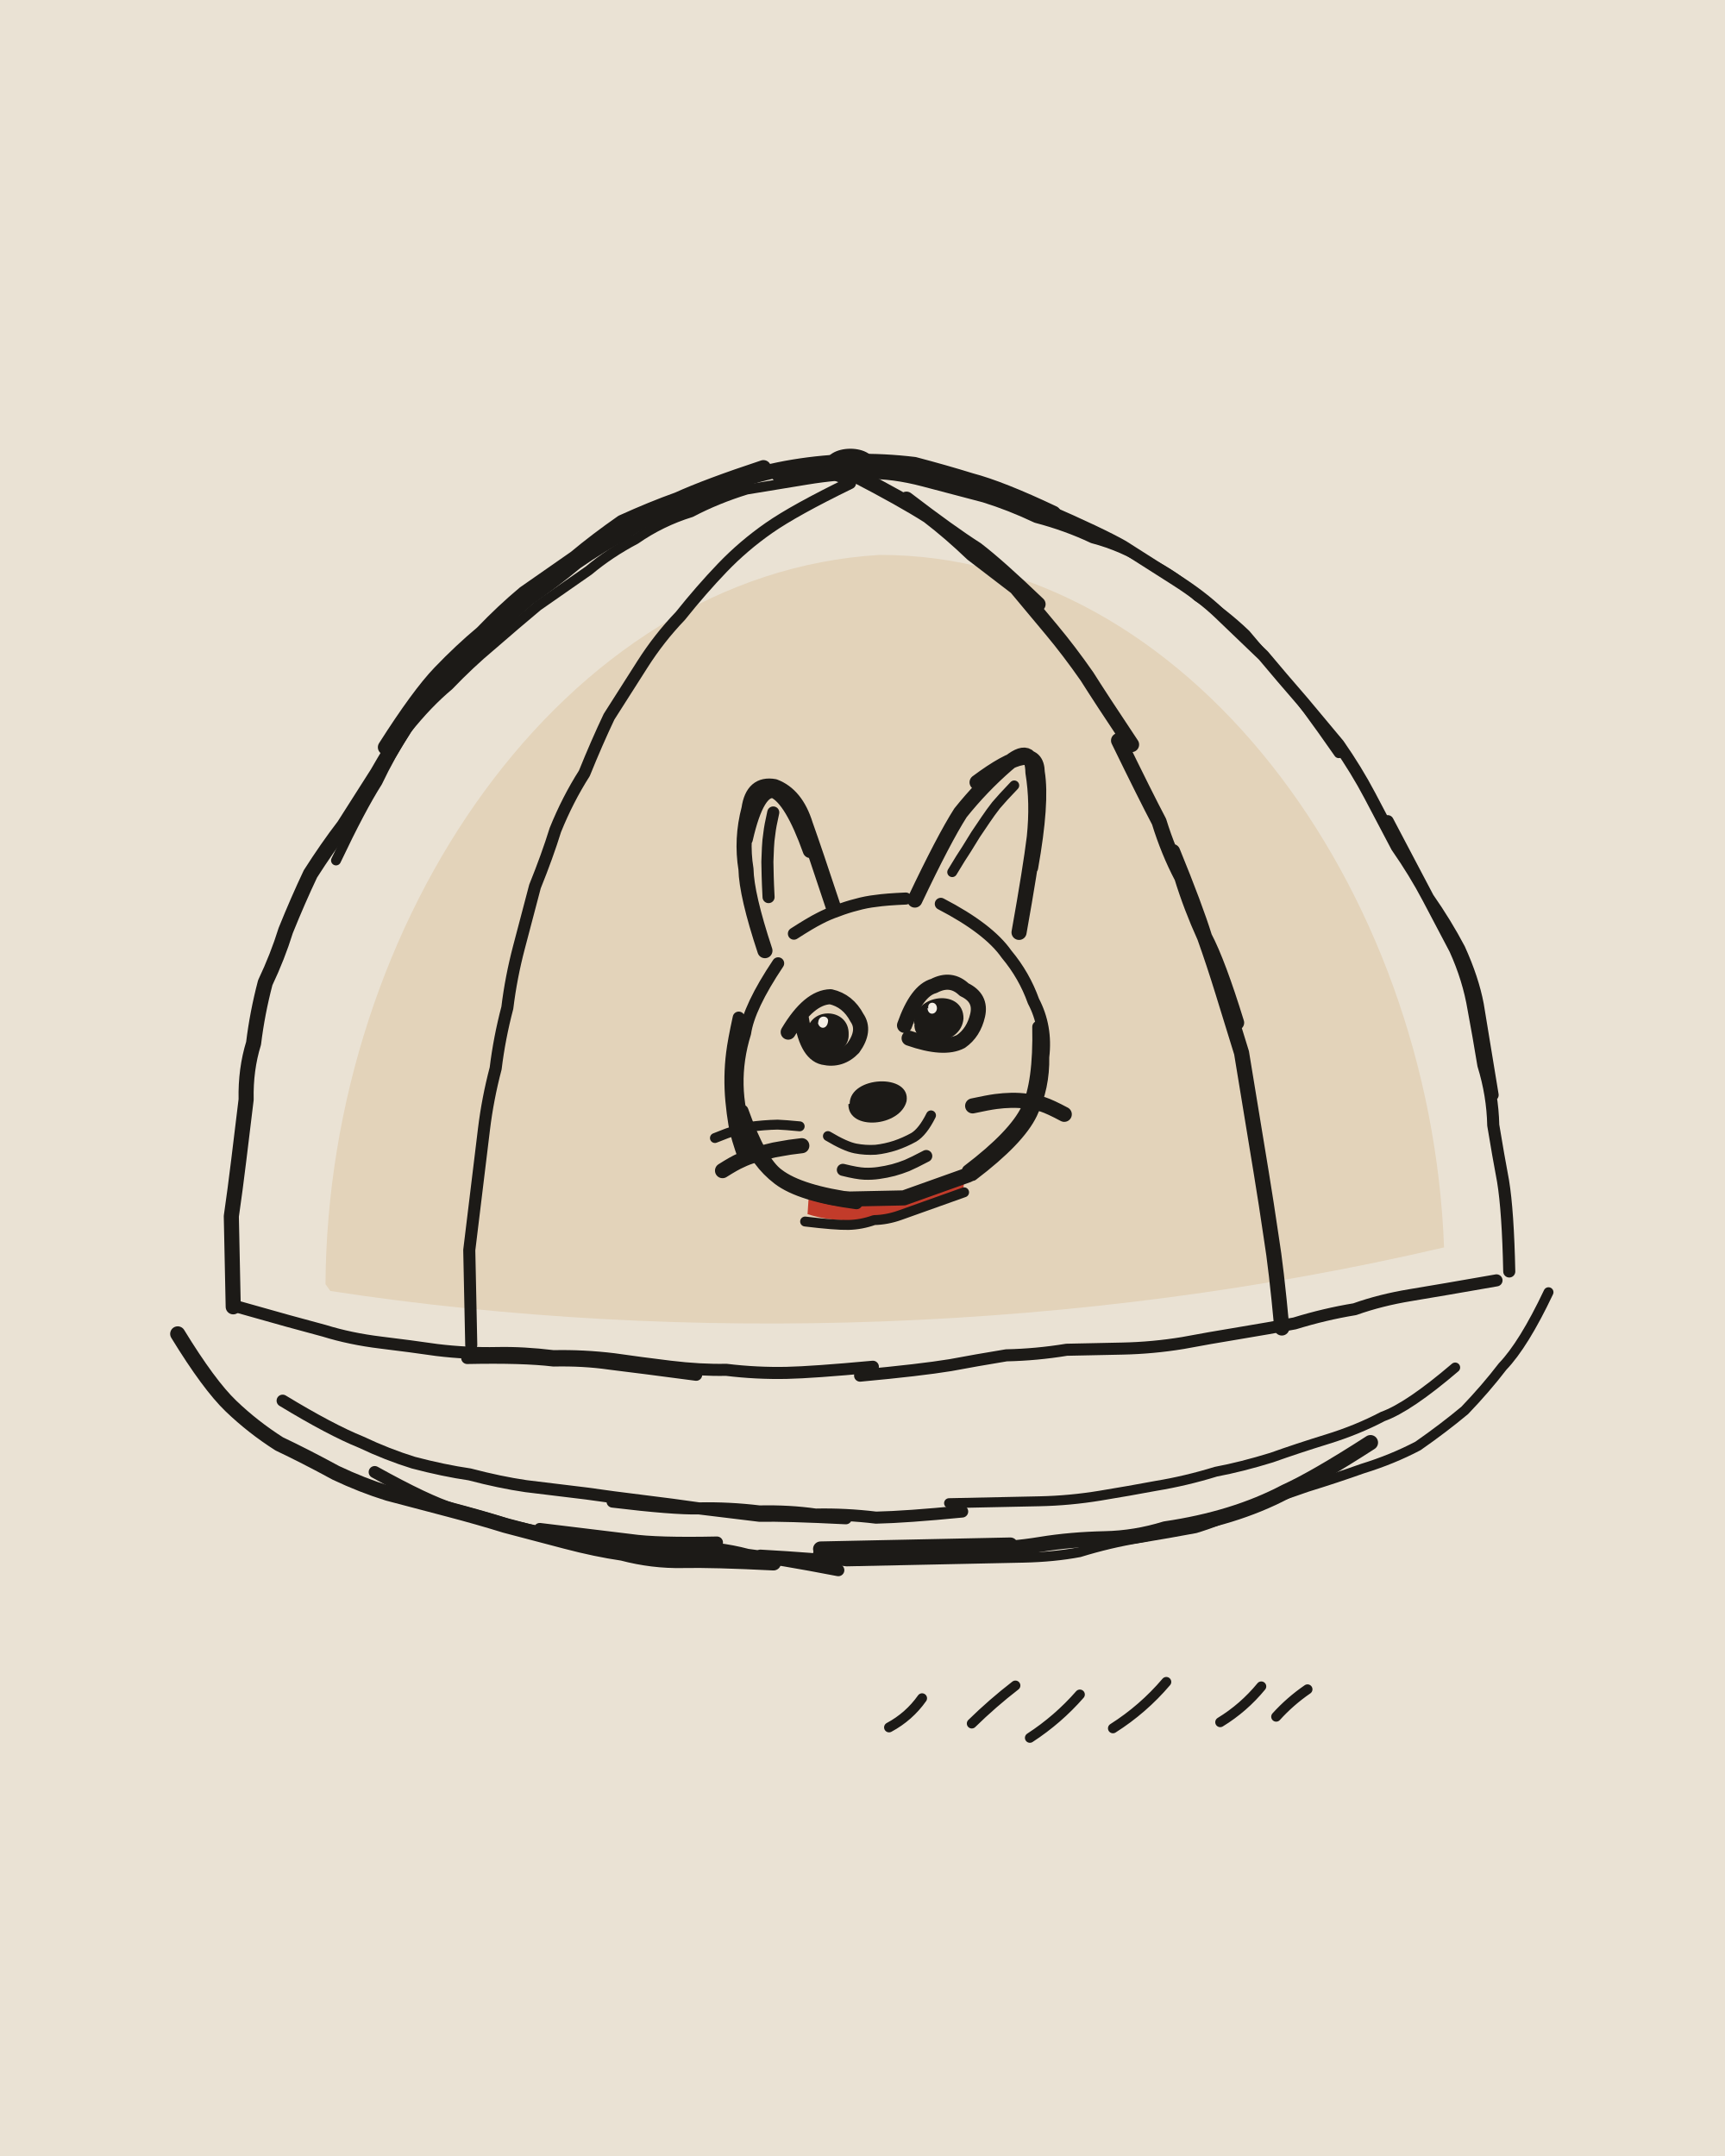
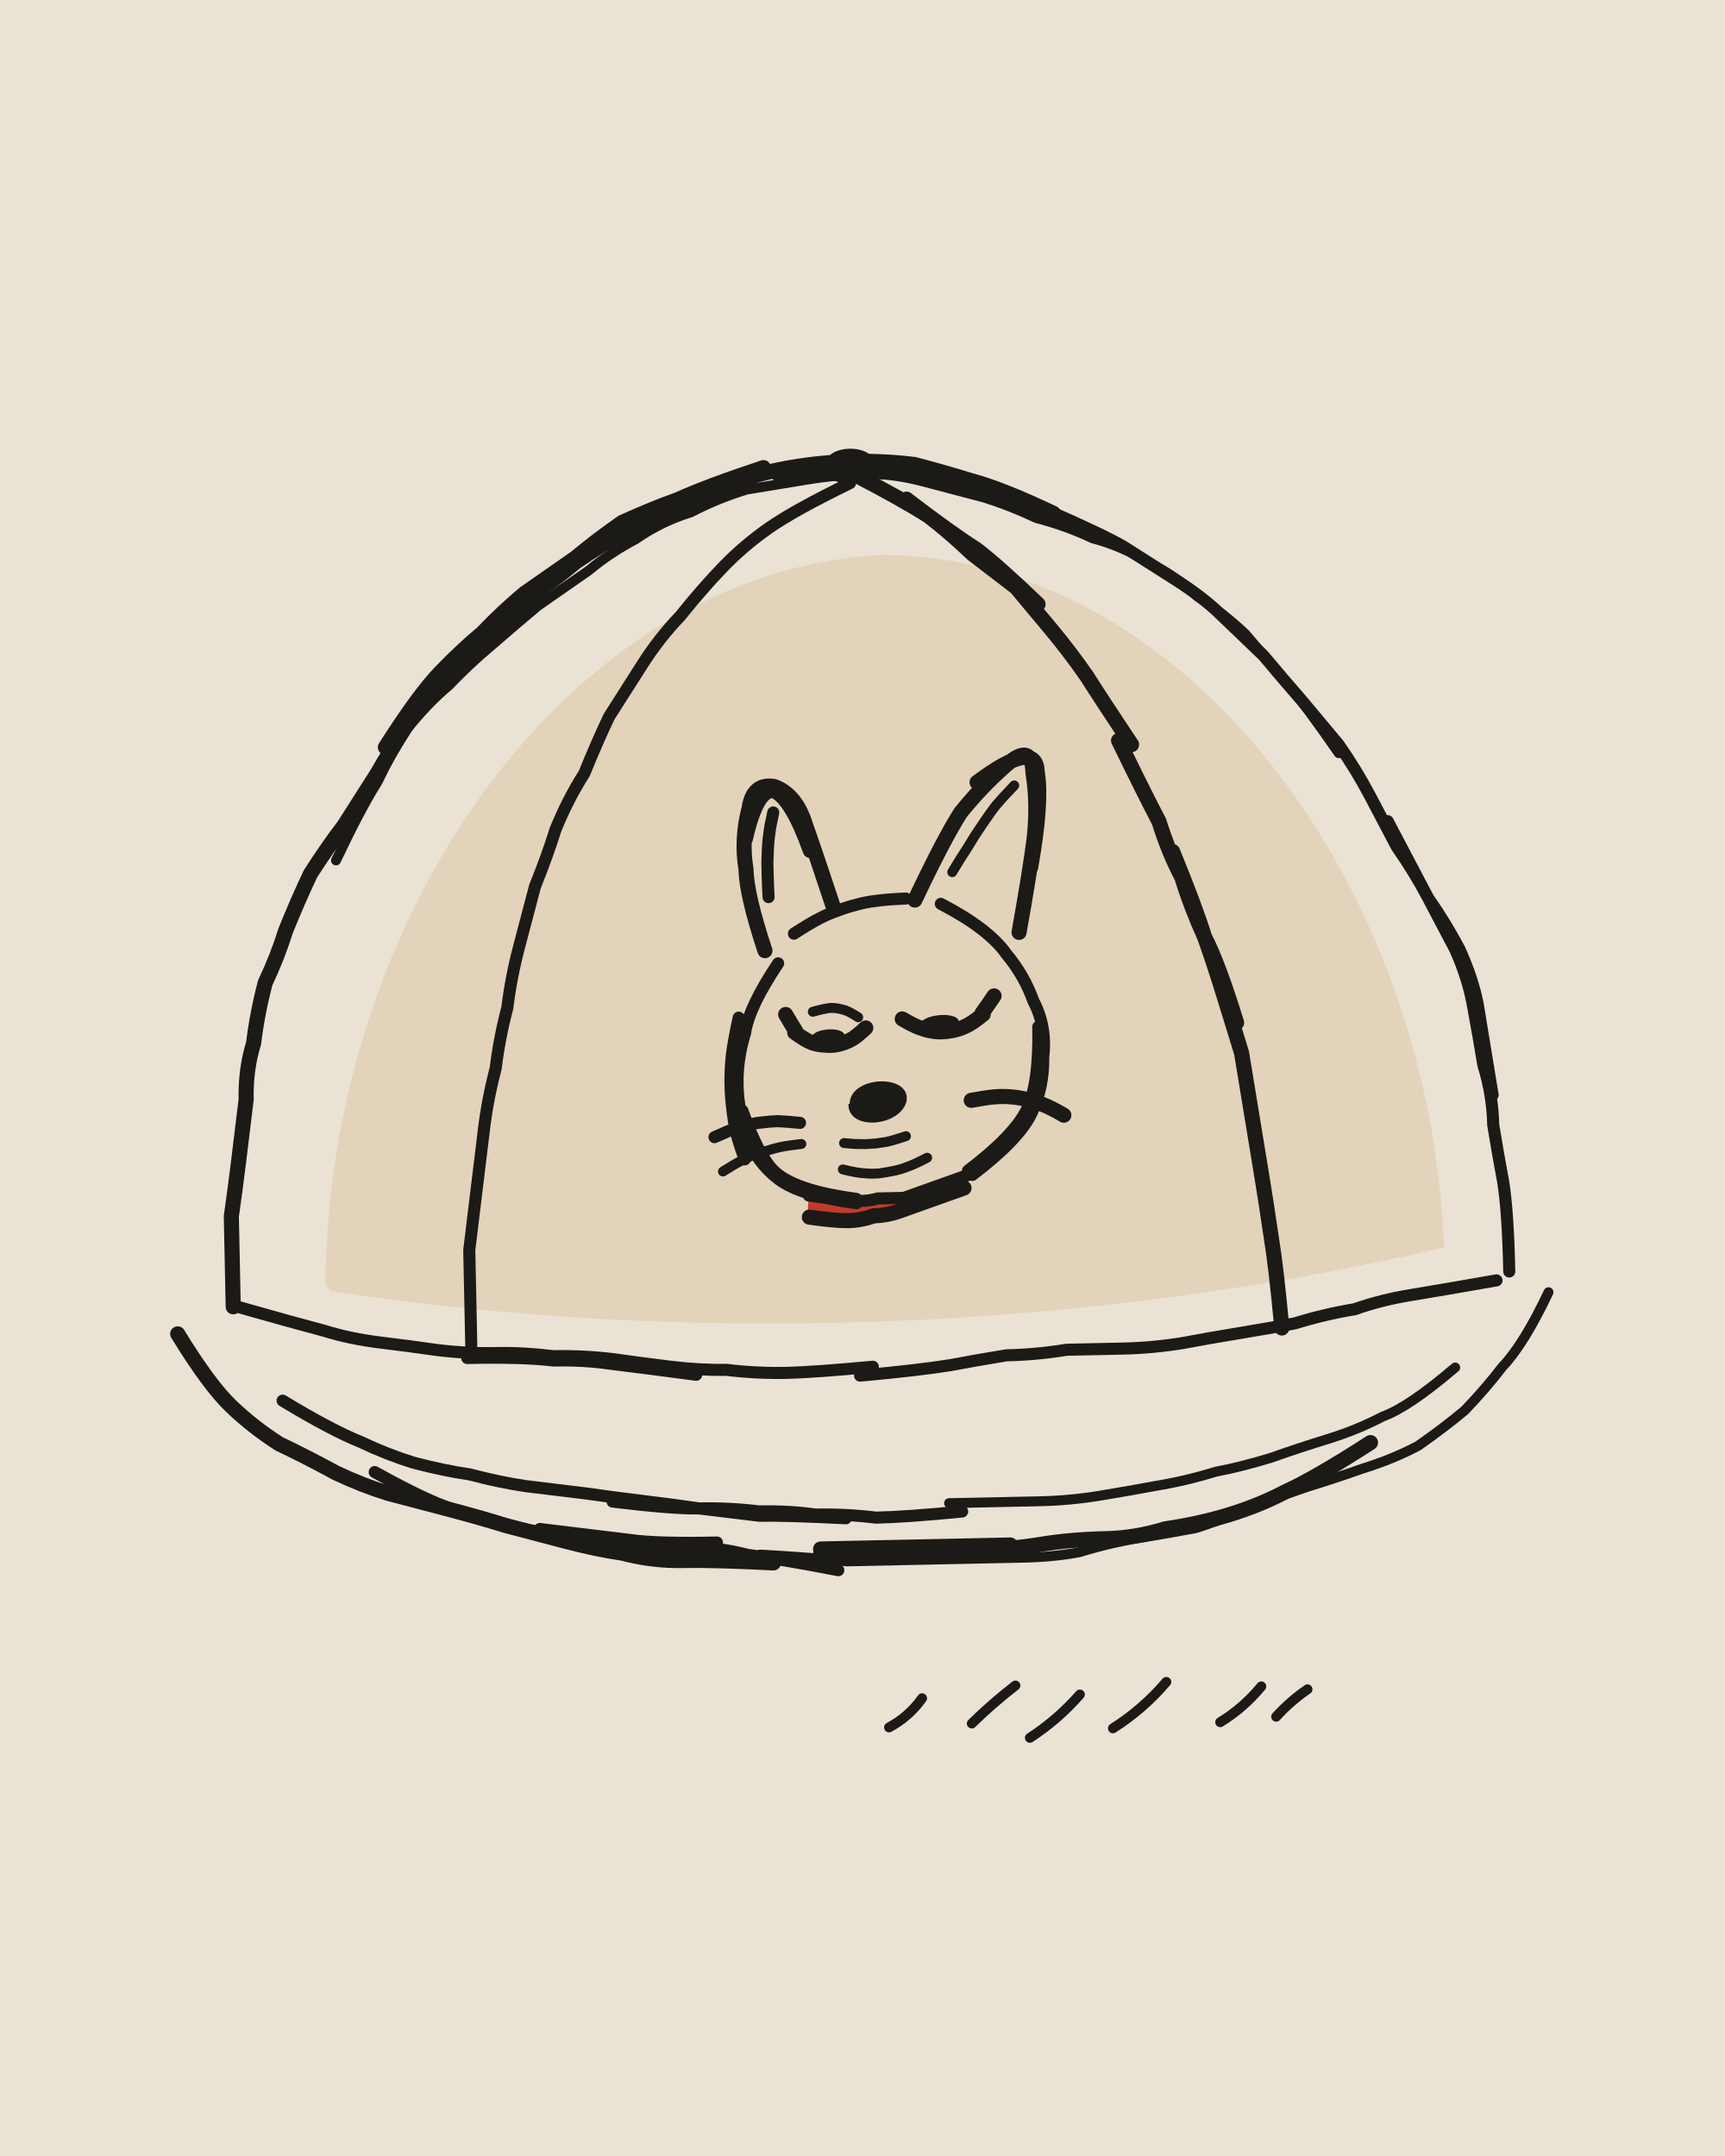
<svg xmlns="http://www.w3.org/2000/svg" viewBox="0 0 400 500" width="400" height="500">
  <path fill="#EAE2D4" d="M0 0h400v500H0z" />
  <g transform="rotate(-1.2 200 250)">
    <path fill="#E3D3BA" d="M74.5 295.2C76.8 211.3 133 131.6 206.5 128.8C277.5 130.2 332.6 208 334 292.1C250 309.9 158 311.2 75.6 296.8Z" />
    <path fill="#C23B2A" d="M187 276.7C196.9 279.8 211 278 223.3 272L222.8 276.7C210.4 282.7 196.7 284.8 186.6 281.3Z" />
    <g fill="none" stroke="#1C1A17" stroke-width="2.8" stroke-linecap="round" stroke-linejoin="round">
-       <path d="M245 119q13 6 18 9 6 4 12 8 6 4 10 8 5 5 10 10 4 5 9 11 4 5 8 10 4 6 7 12 3 6 6 12 4 6 7 12 3 6 6 12 3 7 4 14 1 6 2 13 2 7 2 14 1 7 2 13 1 7 1 21M323 193q6 12 9 18 4 6 7 12 3 7 4 13 1 7 3 21M54 300q13 4 20 6 6 2 13 3 7 1 13 2 7 1 14 1 6 0 13 1 7 0 14 1 6 1 13 2 7 1 13 1 7 1 14 1 6 0 20-1M107 313q13 0 20 1 7 0 13 1 7 1 20 3M198 319q14-1 21-2 6-1 13-2 7 0 14-1 6 0 13 0 7 0 14-1 6-1 13-2 7-1 13-2 7-2 14-3 6-2 13-3 7-1 20-3M64 322q11 7 18 10 6 3 12 5 7 2 13 3 7 2 13 3 7 1 14 2 6 1 13 2 7 1 13 2 7 0 14 1 7 0 13 1 7 0 14 1 7 0 20-1M140 347q14 2 20 2 7 1 14 2 6 0 20 1M85 339q12 7 18 9 7 2 13 4 7 2 14 3 7 1 14 2 6 1 13 1 7 0 14 2 7 1 21 4M123 353q14 2 21 3 6 1 20 1M200 112q-13 6-19 10-6 4-11 9-5 5-10 11-5 5-9 11-4 6-8 12-3 6-6 13-4 6-7 13-2 6-5 13-2 7-4 14-2 7-3 14-2 7-3 14-2 7-3 14-1 7-2 14-1 7-2 14 0 8 0 22M181 223q-7 10-8 16-2 6-2 12 0 6 2 12 2 6 7 10 5 4 18 6M172 257q4 12 8 15 5 4 18 6M171.6 235.4q-1.3 5.4-1.7 8.2-.4 2.7-.5 5.5-.1 2.8 .1 5.6 .2 2.8 .6 5.5 .4 2.8 2.2 8.1M184.8 216.2q3.9-2.4 6-3.4 2-1 4.2-1.7 2.2-.8 4.4-1.3 2.3-.6 4.6-.8 2.3-.3 6.9-.4M219 210q11 6 15 12 4 5 6 11 3 6 2 13 0 7-3 13-3 6-14 14M241 239q0 13-3 19-3 6-14 14M179.1 207.6q-.1-3.3-.1-4.9 0-1.7 0-3.3 .1-1.6 .2-3.3 .1-1.6 .4-3.3 .2-1.6 1-4.8M195 271.2q3.3 .9 5 1 1.7 .1 3.3-.1 1.7-.2 3.4-.6 1.6-.4 3.2-1 1.5-.6 4.5-2.1" />
-       <path stroke-width="2.3" d="M79 197q6-12 10-18 3-6 7-12 5-6 10-10 5-5 10-9 6-5 11-9 6-4 12-8 5-4 11-7 6-4 13-6 6-3 13-5 7-1 14-2 7-1 14-1 6 0 13 2 7 2 14 4 6 2 12 5 7 2 13 5 7 2 13 6 6 3 11 8 6 4 11 9 4 5 9 11 4 5 12 17M183 110q14-1 21-1 7 0 13 2 7 2 14 4 6 2 19 7M174 360q13 1 20 2 7 0 14 0 6 0 13 0 7 0 14 0 7 0 13-1 7-2 14-3 7-1 13-2 7-2 13-5 7-2 13-4 7-2 13-4 7-2 13-5 6-4 11-8 5-5 9-10 5-5 11-17M218 349q14 0 21 0 7 0 14-1 7-1 13-2 7-1 14-3 6-1 13-3 6-2 13-4 7-2 13-5 6-2 17-11M221.8 202.7q2.2-3.5 3.4-5.2 1.1-1.7 2.2-3.4 1.2-1.7 2.4-3.4 1.2-1.7 2.5-3.3 1.4-1.6 4.3-4.5M191.7 263.3q4 2.5 6.3 3 2.3 .5 4.7 .4 2.3-.2 4.6-.9 2.2-.7 4.3-1.8 2.1-1.2 4.1-5M185.2 260.9q-3.4-.4-5.1-.5-1.6 0-3.3 .1-1.7 .1-3.3 .3-1.7 .3-3.3 .8-1.6 .4-4.7 1.6M186 283q7 1 10 1 3 0 6-1 3 0 6-1 3-1 6-2 3-1 9-3M203 400.7q4.7-2.4 7.8-6.6M222.2 400.2q4.9-4.6 10.3-8.6M235.6 403.8q6.6-4.1 11.8-9.8M254.9 402q7.1-4.3 12.6-10.5M279.8 401.1q5.5-3.2 9.7-8.1M292.8 400.1q3.3-3.5 7.4-6.2" />
-       <path stroke-width="3.5" d="M53 300q0-14 0-21 1-6 2-13 1-7 2-14 0-7 2-13 1-7 3-14 3-6 5-12 3-7 6-13 4-6 8-11 4-6 8-12 3-5 7-11 4-6 9-11 4-5 10-9 5-5 10-9 6-4 11-8 6-4 12-7 6-4 13-6 6-3 13-5 6-2 13-3 7-1 14-1 7 0 14 1 7 2 13 4 7 2 19 8M91 171q8-12 13-17 5-5 10-9 5-5 10-9 6-4 12-8 5-4 11-8 7-3 13-5 7-3 20-7M40 306q7 12 12 17 5 5 11 9 6 3 13 7 6 3 12 5 7 2 14 4 7 2 13 4 7 2 14 4 7 2 13 3 7 2 14 2 7 0 21 1M188 360q15 0 22 0 7 0 14 0 8 0 15-1 7-1 15-1 7 0 14-2 8-1 15-3 7-2 13-5 7-3 20-11M188 359q15 0 22 0 7 0 22 0M201 110q11 6 17 10 5 4 10 9 5 4 10 8 4 5 8 10 4 5 8 11 3 5 10 16M213 116q10 8 16 12 5 4 14 13M261 173q6 13 9 19 2 7 5 13 2 7 5 14 2 6 4 13 2 7 4 14 1 7 2 14 1 7 2 14 1 7 2 15 1 7 2 21M273 199q5 13 7 20 3 6 7 20M178 220q-4-13-4-19-1-7 1-14 1-6 6-5 5 2 7 9 2 6 6 19M174 194q3-12 7-11 4 2 8 14M213 209q7-14 11-20 5-6 11-11 6-5 6 2 1 7 0 15-1 7-4 22M228 182q14-10 14-2 1 7-2 22M185.6 265.4q-3.2 .3-4.8 .6-1.6 .2-3.2 .6-1.6 .3-3.1 .8-1.6 .4-3.1 1.1-1.5 .6-4.3 2.3M225.4 257q3.6-.7 5.4-.9 1.8-.2 3.6-.2 1.8 0 3.7 .3 1.8 .2 3.6 .8 1.7 .6 4.9 2.4M183 239q5-8 10-8 4 1 6 5 2 3-1 7-3 3-7 2-4-1-5-10M210 238q3-8 7-9 4-2 7 1 4 2 3 6-1 4-4 6-4 2-12-1M187 276q6 2 9 2 3 0 6 0 4 0 7 0 3-1 6-2 3-1 9-3" />
+       <path d="M245 119q13 6 18 9 6 4 12 8 6 4 10 8 5 5 10 10 4 5 9 11 4 5 8 10 4 6 7 12 3 6 6 12 4 6 7 12 3 6 6 12 3 7 4 14 1 6 2 13 2 7 2 14 1 7 2 13 1 7 1 21M323 193q6 12 9 18 4 6 7 12 3 7 4 13 1 7 3 21M54 300q13 4 20 6 6 2 13 3 7 1 13 2 7 1 14 1 6 0 13 1 7 0 14 1 6 1 13 2 7 1 13 1 7 1 14 1 6 0 20-1M107 313q13 0 20 1 7 0 13 1 7 1 20 3M198 319q14-1 21-2 6-1 13-2 7 0 14-1 6 0 13 0 7 0 14-1 6-1 13-2 7-1 13-2 7-2 14-3 6-2 13-3 7-1 20-3M64 322q11 7 18 10 6 3 12 5 7 2 13 3 7 2 13 3 7 1 14 2 6 1 13 2 7 1 13 2 7 0 14 1 7 0 13 1 7 0 14 1 7 0 20-1M140 347q14 2 20 2 7 1 14 2 6 0 20 1M85 339q12 7 18 9 7 2 13 4 7 2 14 3 7 1 14 2 6 1 13 1 7 0 14 2 7 1 21 4M123 353q14 2 21 3 6 1 20 1M200 112q-13 6-19 10-6 4-11 9-5 5-10 11-5 5-9 11-4 6-8 12-3 6-6 13-4 6-7 13-2 6-5 13-2 7-4 14-2 7-3 14-2 7-3 14-2 7-3 14-1 7-2 14-1 7-2 14 0 8 0 22M181 223q-7 10-8 16-2 6-2 12 0 6 2 12 2 6 7 10 5 4 18 6M172 257q4 12 8 15 5 4 18 6M171.6 235.4q-1.3 5.4-1.7 8.2-.4 2.7-.5 5.5-.1 2.8 .1 5.6 .2 2.8 .6 5.5 .4 2.8 2.2 8.1M184.8 216.2q3.9-2.4 6-3.4 2-1 4.2-1.7 2.2-.8 4.4-1.3 2.3-.6 4.6-.8 2.3-.3 6.9-.4M219 210q11 6 15 12 4 5 6 11 3 6 2 13 0 7-3 13-3 6-14 14M241 239q0 13-3 19-3 6-14 14M179.1 207.6q-.1-3.3-.1-4.9 0-1.7 0-3.3 .1-1.6 .2-3.3 .1-1.6 .4-3.3 .2-1.6 1-4.8M185.3 260.1q-3.4-.4-5.1-.5-1.8 0-3.5 .2-1.7 .1-3.3 .5-1.7 .3-3.3 .8-1.6 .6-4.7 1.9M187 277q6 1 9 1 3 1 7 0 3 0 6 0 3-1 6-2 3-1 9-3" />
+       <path stroke-width="2.3" d="M79 197q6-12 10-18 3-6 7-12 5-6 10-10 5-5 10-9 6-5 11-9 6-4 12-8 5-4 11-7 6-4 13-6 6-3 13-5 7-1 14-2 7-1 14-1 6 0 13 2 7 2 14 4 6 2 12 5 7 2 13 5 7 2 13 6 6 3 11 8 6 4 11 9 4 5 9 11 4 5 12 17M183 110q14-1 21-1 7 0 13 2 7 2 14 4 6 2 19 7M174 360q13 1 20 2 7 0 14 0 6 0 13 0 7 0 14 0 7 0 13-1 7-2 14-3 7-1 13-2 7-2 13-5 7-2 13-4 7-2 13-4 7-2 13-5 6-4 11-8 5-5 9-10 5-5 11-17M218 349q14 0 21 0 7 0 14-1 7-1 13-2 7-1 14-3 6-1 13-3 6-2 13-4 7-2 13-5 6-2 17-11M221.8 202.7q2.2-3.5 3.4-5.2 1.1-1.7 2.2-3.4 1.2-1.7 2.4-3.4 1.2-1.7 2.5-3.3 1.4-1.6 4.3-4.5M195 271.1q3.3 .9 5 1 1.7 .2 3.4 .1 1.6-.2 3.3-.5 1.7-.3 3.3-.9 1.6-.5 4.6-2M185.5 265q-3.2 .3-4.8 .6-1.6 .3-3.2 .8-1.5 .4-3.1 .9-1.5 .6-2.9 1.3-1.5 .7-4.3 2.4M188.8 234.4q2.7-.7 4.1-.8 1.4 0 2.7 .4 1.4 .3 3.7 1.9M195.4 265q2.4 .3 3.7 .3 1.2 .1 2.4 0 1.2 0 2.4-.2 1.2-.1 2.4-.4 1.2-.3 3.5-1M203 400.7q4.7-2.4 7.8-6.6M222.2 400.2q4.9-4.6 10.3-8.6M235.6 403.8q6.6-4.1 11.8-9.8M254.9 402q7.1-4.3 12.6-10.5M279.8 401.1q5.5-3.2 9.7-8.1M292.8 400.1q3.3-3.5 7.4-6.2" />
+       <path stroke-width="3.5" d="M53 300q0-14 0-21 1-6 2-13 1-7 2-14 0-7 2-13 1-7 3-14 3-6 5-12 3-7 6-13 4-6 8-11 4-6 8-12 3-5 7-11 4-6 9-11 4-5 10-9 5-5 10-9 6-4 11-8 6-4 12-7 6-4 13-6 6-3 13-5 6-2 13-3 7-1 14-1 7 0 14 1 7 2 13 4 7 2 19 8M91 171q8-12 13-17 5-5 10-9 5-5 10-9 6-4 12-8 5-4 11-8 7-3 13-5 7-3 20-7M40 306q7 12 12 17 5 5 11 9 6 3 13 7 6 3 12 5 7 2 14 4 7 2 13 4 7 2 14 4 7 2 13 3 7 2 14 2 7 0 21 1M188 360q15 0 22 0 7 0 14 0 8 0 15-1 7-1 15-1 7 0 14-2 8-1 15-3 7-2 13-5 7-3 20-11M188 359q15 0 22 0 7 0 22 0M201 110q11 6 17 10 5 4 10 9 5 4 10 8 4 5 8 10 4 5 8 11 3 5 10 16M213 116q10 8 16 12 5 4 14 13M261 173q6 13 9 19 2 7 5 13 2 7 5 14 2 6 4 13 2 7 4 14 1 7 2 14 1 7 2 14 1 7 2 15 1 7 2 21M273 199q5 13 7 20 3 6 7 20M178 220q-4-13-4-19-1-7 1-14 1-6 6-5 5 2 7 9 2 6 6 19M174 194q3-12 7-11 4 2 8 14M213 209q7-14 11-20 5-6 11-11 6-5 6 2 1 7 0 15-1 7-4 22M228 182q14-10 14-2 1 7-2 22M225.1 255.7q3.7-.6 5.6-.7 1.9-.1 3.7 .1 1.9 .2 3.7 .7 1.8 .5 3.5 1.2 1.8 .7 4.9 2.6M184.5 239.1q2.5 1.9 4 2.5 1.4 .5 3 .6 1.5 .2 3-.1 1.5-.3 2.9-1 1.3-.6 3.6-2.7M209.5 236.5q2.9 1.8 4.5 2.3 1.5 .6 3.2 .8 1.7 .2 3.4-.1 1.7-.2 3.3-.9 1.6-.6 4.4-2.8M184.8 238.9q-1.2-2-2.3-4M228 235.6q1.5-2 2.9-4M187 282q6 1 9 1 3 0 6-1 3 0 6-1 3-1 6-2 3-1 9-3" />
    </g>
-     <path fill="#1C1A17" d="M194.2 108.1C194.1 102.5 206.5 102.8 205.9 108.3C205.2 113.5 194.1 113.5 194.1 107.8ZM196.9 255.9C197.1 249.4 211.3 249.1 210.1 255.6C208.5 261.5 196.4 262.3 196.6 256ZM187.5 240C187.6 234.2 196.3 234.1 196 239.9C195.8 245.5 187.4 245.2 187.5 239.9ZM212.5 237.8C212.5 231.6 222.5 230.7 222.5 237.4C221.9 243.1 211.9 243.3 212.3 237.7ZM187.3 239.8C187.4 233 197.4 233.4 197 239.9C197 245.4 187.4 245.5 187.2 240.1ZM212.2 237.6C212.4 230.6 223.9 229.7 223.7 236.7C223.1 243.1 212.2 243.7 212.5 237.8Z" />
-     <path fill="#F4EFE6" d="M190 237.1C190 235 192.4 235.3 192.3 236.6C192.1 238.7 190.1 238.6 189.9 236.8ZM215.6 234.2C215.3 232.5 217.6 232.4 217.6 234.2C217.5 235.7 215.5 236 215.4 234.1Z" />
+     <path fill="#1C1A17" d="M194.2 108.1C194.1 102.5 206.5 102.8 205.9 108.3C205.2 113.5 194.1 113.5 194.1 107.8ZM196.9 255.9C197.1 249.4 211.3 249.1 210.1 255.6C208.5 261.5 196.4 262.3 196.6 256ZM188.4 240.6C188.3 238.1 196 237.9 196 240C196 242.5 188.5 242.5 188.4 240.5ZM213.7 238.1C213.3 235.6 222.2 234.8 222.6 237.3C222.1 239.7 213.3 240 213.5 238Z" />
  </g>
</svg>
